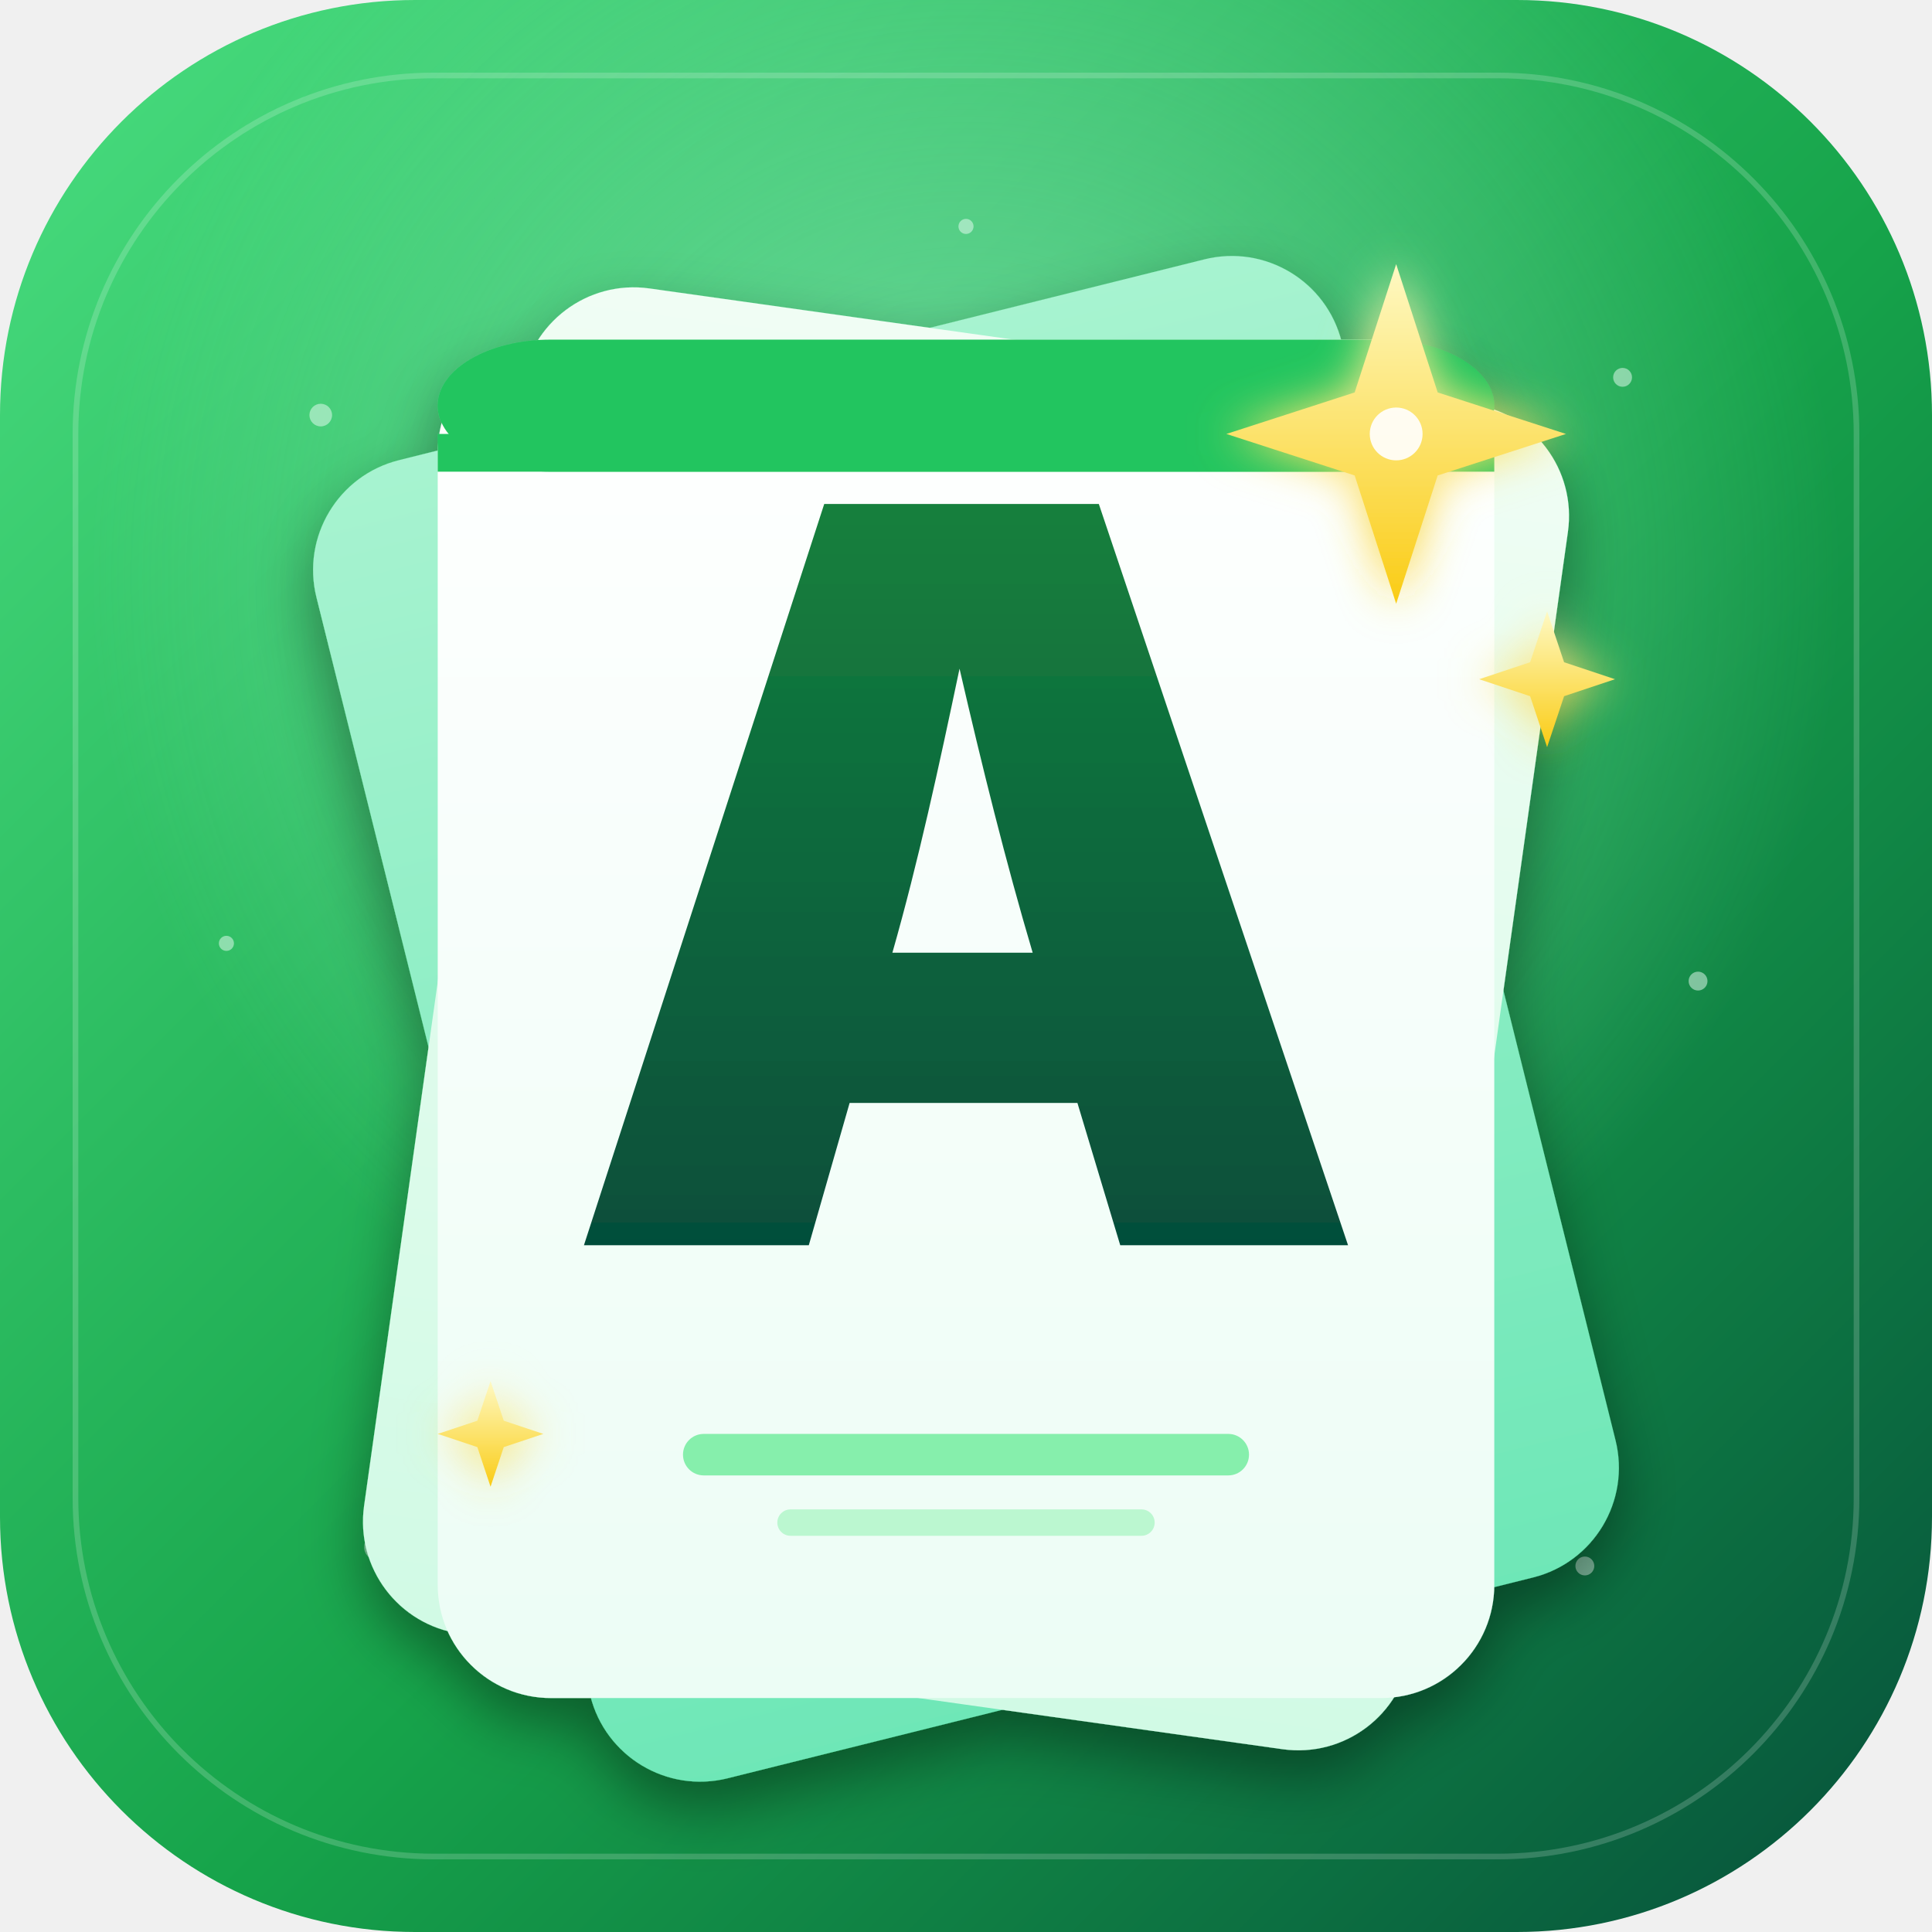
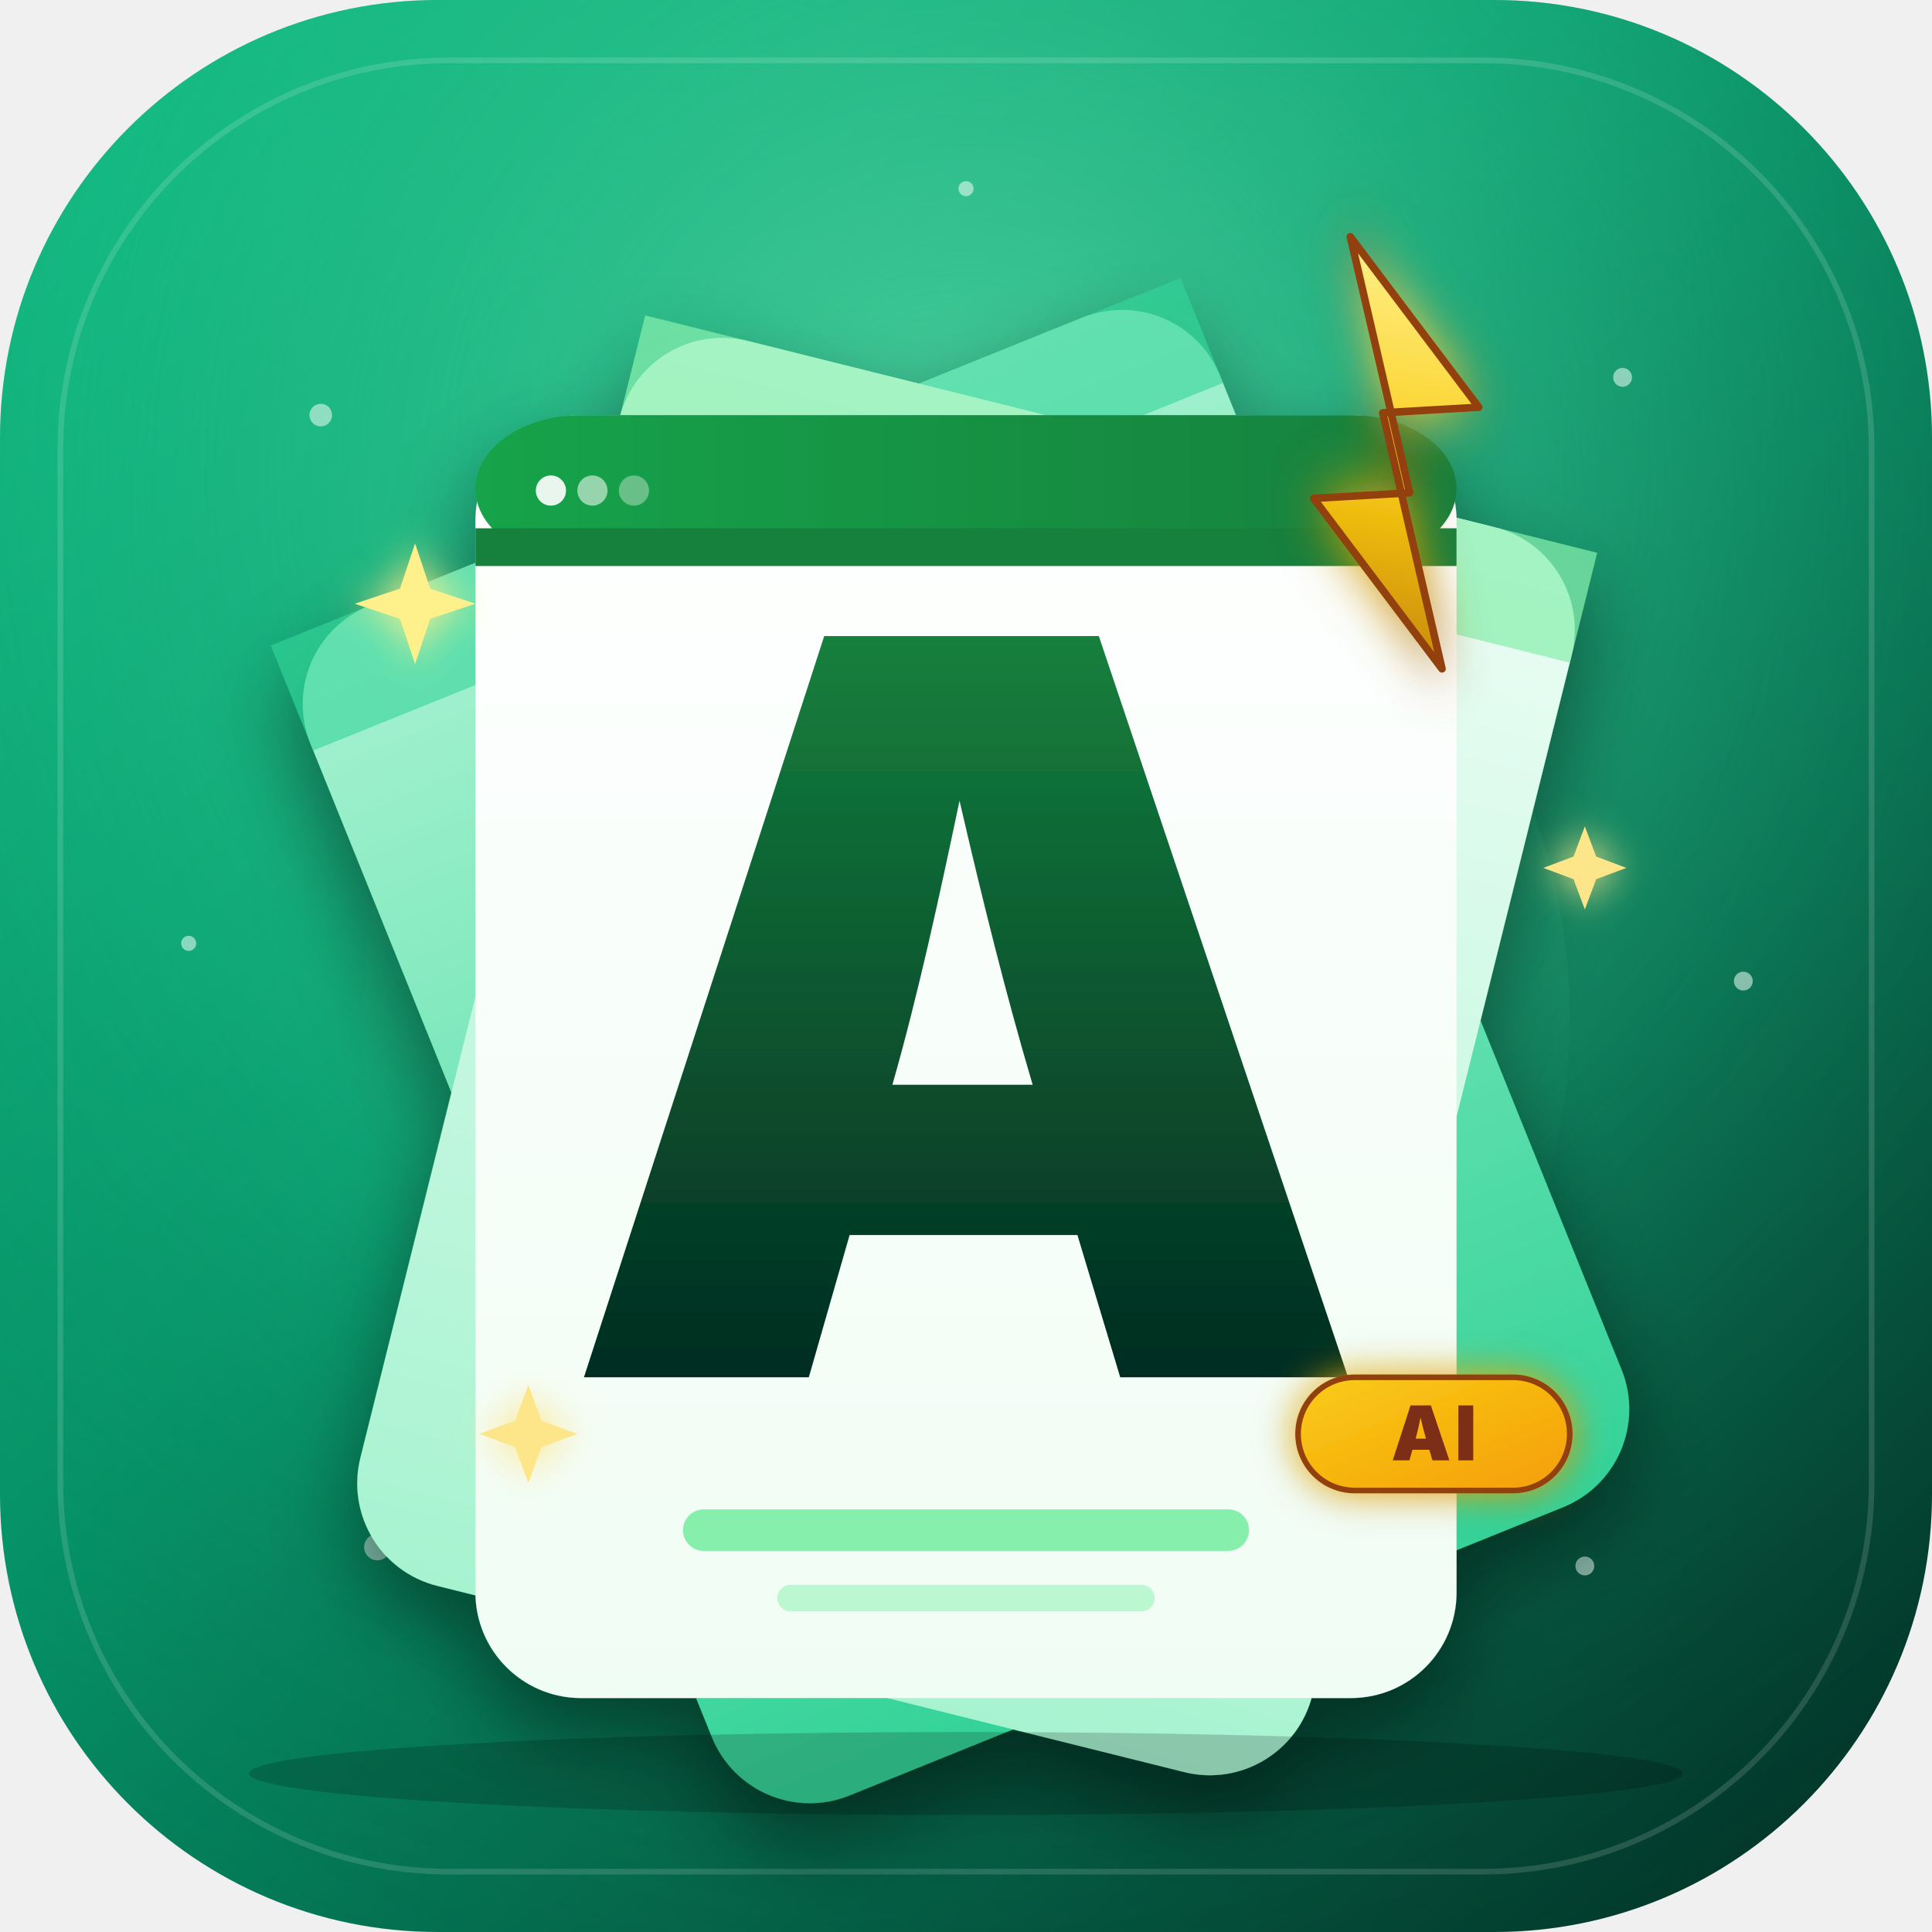
<svg xmlns="http://www.w3.org/2000/svg" width="1024" height="1024" viewBox="0 0 1024 1024">
  <defs>
    <linearGradient id="bg" x1="0" y1="0" x2="1" y2="1">
-       <stop offset="0%" stop-color="#4ADE80" />
-       <stop offset="55%" stop-color="#16A34A" />
-       <stop offset="100%" stop-color="#064E3B" />
+       <stop offset="0%" stop-color="#10B981" />
+       <stop offset="40%" stop-color="#059669" />
+       <stop offset="100%" stop-color="#022C22" />
    </linearGradient>
-     <radialGradient id="glow" cx="0.5" cy="0.3" r="0.75">
-       <stop offset="0%" stop-color="#A7F3D0" stop-opacity="0.55" />
-       <stop offset="60%" stop-color="#A7F3D0" stop-opacity="0" />
+     <radialGradient id="bgGlow" cx="0.5" cy="0.25" r="0.85">
+       <stop offset="0%" stop-color="#6EE7B7" stop-opacity="0.65" />
+       <stop offset="55%" stop-color="#34D399" stop-opacity="0.18" />
+       <stop offset="100%" stop-color="#022C22" stop-opacity="0" />
    </radialGradient>
-     <linearGradient id="cardA" x1="0" y1="0" x2="0" y2="1">
+     <linearGradient id="cardBack" x1="0" y1="0" x2="0" y2="1">
+       <stop offset="0%" stop-color="#A7F3D0" />
+       <stop offset="100%" stop-color="#34D399" />
+     </linearGradient>
+     <linearGradient id="cardMid" x1="0" y1="0" x2="0" y2="1">
+       <stop offset="0%" stop-color="#ECFDF5" />
+       <stop offset="100%" stop-color="#A7F3D0" />
+     </linearGradient>
+     <linearGradient id="cardFront" x1="0" y1="0" x2="0" y2="1">
      <stop offset="0%" stop-color="#FFFFFF" />
-       <stop offset="100%" stop-color="#ECFDF5" />
+       <stop offset="100%" stop-color="#F0FDF4" />
    </linearGradient>
-     <linearGradient id="cardB" x1="0" y1="0" x2="0" y2="1">
-       <stop offset="0%" stop-color="#F0FDF4" />
-       <stop offset="100%" stop-color="#D1FAE5" />
-     </linearGradient>
-     <linearGradient id="cardC" x1="0" y1="0" x2="0" y2="1">
-       <stop offset="0%" stop-color="#A7F3D0" />
-       <stop offset="100%" stop-color="#6EE7B7" />
+     <linearGradient id="topBar" x1="0" y1="0" x2="1" y2="0">
+       <stop offset="0%" stop-color="#16A34A" />
+       <stop offset="100%" stop-color="#15803D" />
    </linearGradient>
    <linearGradient id="letter" x1="0" y1="0" x2="0" y2="1">
      <stop offset="0%" stop-color="#15803D" />
-       <stop offset="100%" stop-color="#064E3B" />
+       <stop offset="100%" stop-color="#022C22" />
    </linearGradient>
-     <linearGradient id="spark" x1="0" y1="0" x2="0" y2="1">
-       <stop offset="0%" stop-color="#FEF9C3" />
-       <stop offset="100%" stop-color="#FACC15" />
+     <linearGradient id="bolt" x1="0" y1="0" x2="0" y2="1">
+       <stop offset="0%" stop-color="#FEF08A" />
+       <stop offset="55%" stop-color="#FACC15" />
+       <stop offset="100%" stop-color="#CA8A04" />
+     </linearGradient>
+     <linearGradient id="aiBadge" x1="0" y1="0" x2="1" y2="1">
+       <stop offset="0%" stop-color="#FACC15" />
+       <stop offset="100%" stop-color="#F59E0B" />
    </linearGradient>
    <filter id="cardShadow" x="-20%" y="-20%" width="140%" height="140%">
-       <feGaussianBlur in="SourceAlpha" stdDeviation="16" />
-       <feOffset dx="0" dy="14" result="o" />
+       <feGaussianBlur in="SourceAlpha" stdDeviation="22" />
+       <feOffset dx="0" dy="20" result="o" />
      <feComponentTransfer>
-         <feFuncA type="linear" slope="0.4" />
+         <feFuncA type="linear" slope="0.45" />
      </feComponentTransfer>
      <feMerge>
        <feMergeNode />
        <feMergeNode in="SourceGraphic" />
      </feMerge>
    </filter>
-     <filter id="sparkGlow" x="-50%" y="-50%" width="200%" height="200%">
-       <feGaussianBlur stdDeviation="12" result="b" />
+     <filter id="boltGlow" x="-60%" y="-60%" width="220%" height="220%">
+       <feGaussianBlur stdDeviation="14" result="b" />
+       <feMerge>
+         <feMergeNode in="b" />
+         <feMergeNode in="SourceGraphic" />
+       </feMerge>
+     </filter>
+     <filter id="softGlow" x="-50%" y="-50%" width="200%" height="200%">
+       <feGaussianBlur stdDeviation="10" result="b" />
      <feMerge>
        <feMergeNode in="b" />
        <feMergeNode in="SourceGraphic" />
      </feMerge>
    </filter>
  </defs>
-   <rect width="1024" height="1024" rx="220" ry="220" fill="url(#bg)" />
-   <rect width="1024" height="1024" rx="220" ry="220" fill="url(#glow)" />
-   <rect x="40" y="40" width="944" height="944" rx="190" ry="190" fill="none" stroke="#FFFFFF" stroke-opacity="0.18" stroke-width="3" />
-   <g fill="#ECFDF5" opacity="0.5">
+   <rect width="1024" height="1024" rx="232" ry="232" fill="url(#bg)" />
+   <rect width="1024" height="1024" rx="232" ry="232" fill="url(#bgGlow)" />
+   <rect x="32" y="32" width="960" height="960" rx="206" ry="206" fill="none" stroke="#FFFFFF" stroke-opacity="0.14" stroke-width="3" />
+   <g fill="#ECFDF5" opacity="0.55">
    <circle cx="170" cy="220" r="6" />
    <circle cx="860" cy="200" r="5" />
    <circle cx="200" cy="820" r="7" />
    <circle cx="840" cy="830" r="5" />
-     <circle cx="512" cy="120" r="4" />
-     <circle cx="120" cy="500" r="4" />
-     <circle cx="900" cy="520" r="5" />
+     <circle cx="512" cy="100" r="4" />
+     <circle cx="100" cy="500" r="4" />
+     <circle cx="924" cy="520" r="5" />
  </g>
+   <circle cx="512" cy="540" r="320" fill="url(#bgGlow)" opacity="0.85" />
  <g filter="url(#cardShadow)">
-     <g transform="translate(512 540) rotate(-14)">
-       <rect x="-280" y="-360" width="560" height="720" rx="60" ry="60" fill="url(#cardC)" />
+     <g transform="translate(512 560) rotate(-22)">
+       <rect x="-260" y="-340" width="520" height="680" rx="56" ry="56" fill="url(#cardBack)" />
+       <rect x="-260" y="-340" width="520" height="60" fill="#34D399" opacity="0.6" />
    </g>
-     <g transform="translate(512 540) rotate(8)">
-       <rect x="-280" y="-360" width="560" height="720" rx="60" ry="60" fill="url(#cardB)" />
+     <g transform="translate(512 560) rotate(14)">
+       <rect x="-260" y="-340" width="520" height="680" rx="56" ry="56" fill="url(#cardMid)" />
+       <rect x="-260" y="-340" width="520" height="60" fill="#86EFAC" opacity="0.7" />
    </g>
-     <g transform="translate(512 540)">
-       <rect x="-280" y="-360" width="560" height="720" rx="60" ry="60" fill="url(#cardA)" />
-       <rect x="-280" y="-360" width="560" height="70" rx="60" ry="60" fill="#22C55E" />
-       <rect x="-280" y="-310" width="560" height="20" fill="#22C55E" />
-       <text x="0" y="120" text-anchor="middle" font-family="-apple-system, BlinkMacSystemFont, 'Segoe UI', system-ui, sans-serif" font-size="540" font-weight="900" fill="url(#letter)" letter-spacing="-20">A</text>
-       <rect x="-150" y="220" width="300" height="22" rx="11" fill="#86EFAC" />
-       <rect x="-100" y="260" width="200" height="14" rx="7" fill="#BBF7D0" />
+     <g transform="translate(512 560)">
+       <rect x="-260" y="-340" width="520" height="680" rx="56" ry="56" fill="url(#cardFront)" />
+       <rect x="-260" y="-340" width="520" height="78" rx="56" ry="56" fill="url(#topBar)" />
+       <rect x="-260" y="-280" width="520" height="20" fill="#15803D" />
+       <g transform="translate(-220 -300)">
+         <circle cx="0" cy="0" r="8" fill="#FFFFFF" opacity="0.9" />
+         <circle cx="22" cy="0" r="8" fill="#FFFFFF" opacity="0.55" />
+         <circle cx="44" cy="0" r="8" fill="#FFFFFF" opacity="0.35" />
+       </g>
+       <text x="0" y="170" text-anchor="middle" font-family="-apple-system, BlinkMacSystemFont, 'Segoe UI', system-ui, sans-serif" font-size="540" font-weight="900" fill="url(#letter)" letter-spacing="-22">A</text>
+       <rect x="-150" y="240" width="300" height="22" rx="11" fill="#86EFAC" />
+       <rect x="-100" y="280" width="200" height="14" rx="7" fill="#BBF7D0" />
    </g>
  </g>
-   <g filter="url(#sparkGlow)" transform="translate(740 230)">
-     <path d="M0,-90 L22,-22 L90,0 L22,22 L0,90 L-22,22 L-90,0 L-22,-22 Z" fill="url(#spark)" />
-     <circle cx="0" cy="0" r="14" fill="#FFFFFF" opacity="0.9" />
+   <g filter="url(#boltGlow)" transform="translate(740 240) rotate(8)">
+     <path d="M-40,-110 L40,-30 L-10,-20 L40,110 L-40,30 L10,20 Z" fill="url(#bolt)" stroke="#92400E" stroke-width="4" stroke-linejoin="round" />
  </g>
-   <g filter="url(#sparkGlow)" transform="translate(820 360)">
-     <path d="M0,-36 L9,-9 L36,0 L9,9 L0,36 L-9,9 L-36,0 L-9,-9 Z" fill="url(#spark)" />
+   <g transform="translate(760 760)" filter="url(#softGlow)">
+     <rect x="-72" y="-30" width="144" height="60" rx="30" ry="30" fill="url(#aiBadge)" stroke="#92400E" stroke-width="3" />
+     <text x="0" y="14" text-anchor="middle" font-family="-apple-system, BlinkMacSystemFont, 'Segoe UI', system-ui, sans-serif" font-size="40" font-weight="900" fill="#7C2D12" letter-spacing="2">AI</text>
  </g>
-   <g filter="url(#sparkGlow)" transform="translate(260 760)">
-     <path d="M0,-28 L7,-7 L28,0 L7,7 L0,28 L-7,7 L-28,0 L-7,-7 Z" fill="url(#spark)" />
+   <g filter="url(#softGlow)">
+     <g transform="translate(220 320)">
+       <path d="M0,-32 L8,-8 L32,0 L8,8 L0,32 L-8,8 L-32,0 L-8,-8 Z" fill="#FEF08A" />
+     </g>
+     <g transform="translate(840 460)">
+       <path d="M0,-22 L6,-6 L22,0 L6,6 L0,22 L-6,6 L-22,0 L-6,-6 Z" fill="#FDE68A" />
+     </g>
+     <g transform="translate(280 760)">
+       <path d="M0,-26 L7,-7 L26,0 L7,7 L0,26 L-7,7 L-26,0 L-7,-7 Z" fill="#FDE68A" />
+     </g>
  </g>
+   <ellipse cx="512" cy="940" rx="380" ry="22" fill="#000000" opacity="0.18" />
</svg>
